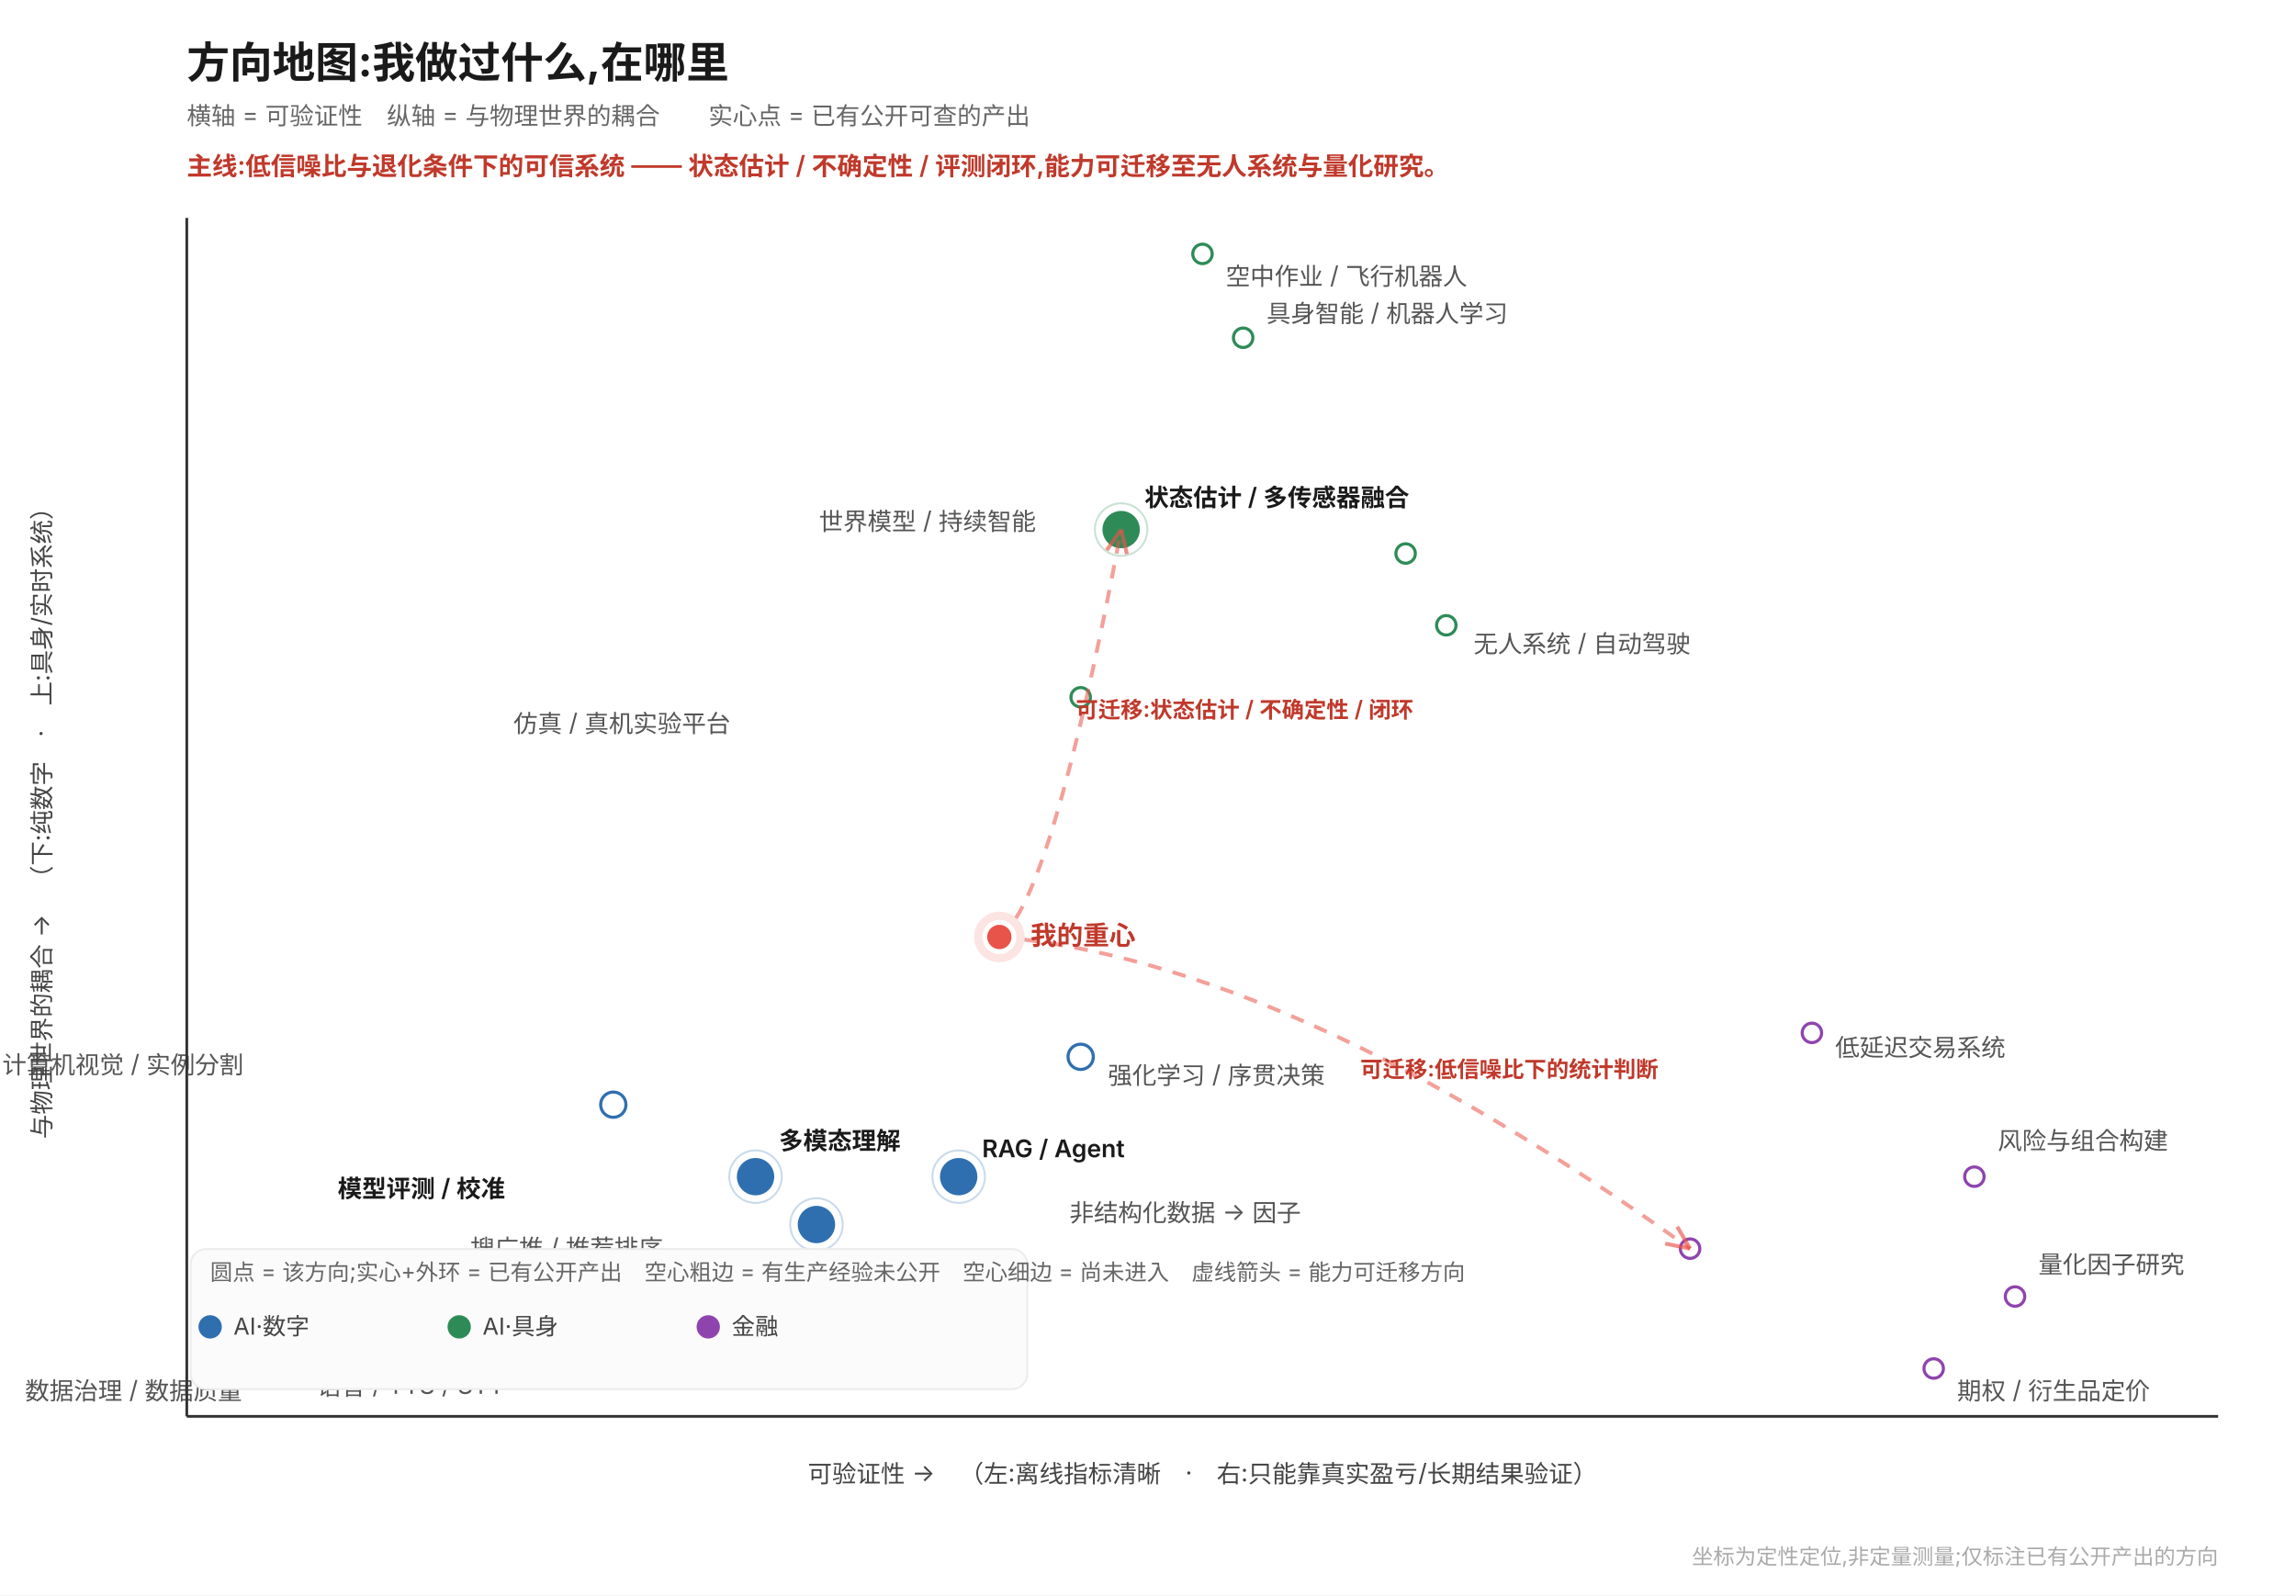
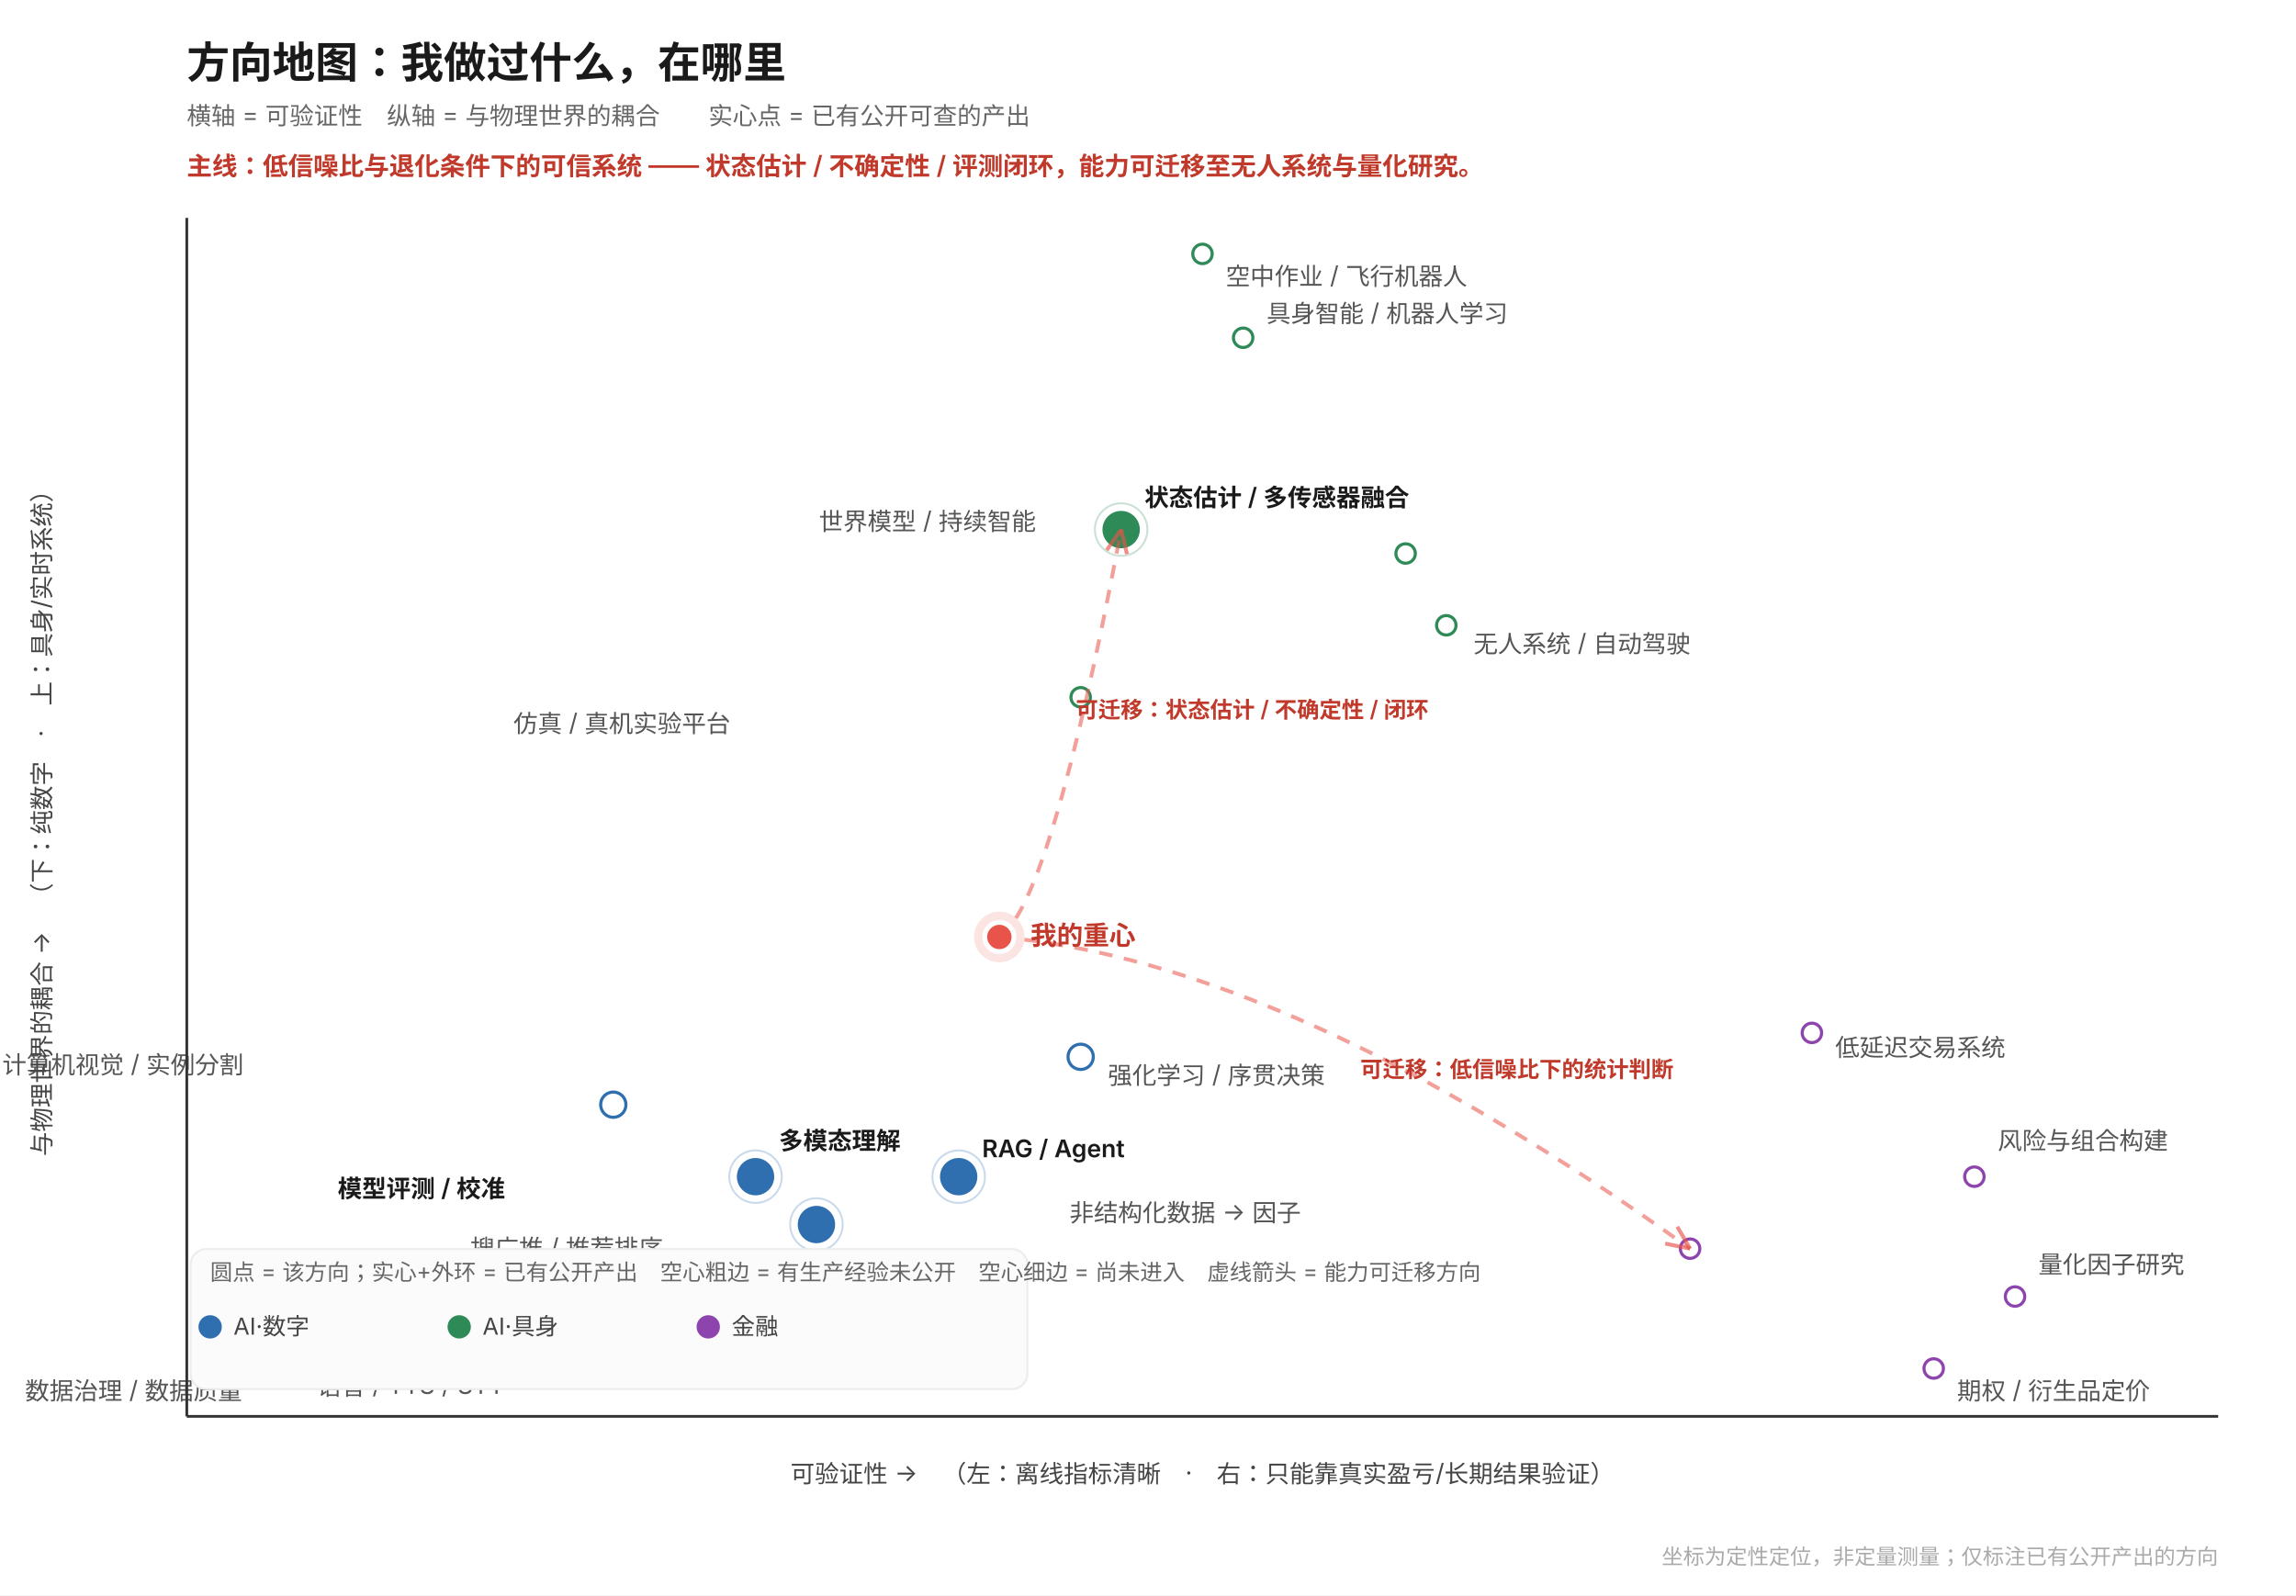
<svg xmlns="http://www.w3.org/2000/svg" width="1180" height="820" viewBox="0 0 1180 820" font-family="-apple-system,BlinkMacSystemFont,'Noto Sans SC','Microsoft YaHei',sans-serif">
  <rect width="1180" height="820" fill="#ffffff" />
-   <text x="96" y="40" font-size="22" font-weight="700" fill="#1a1a1a">方向地图:我做过什么,在哪里</text>
+   <text x="96" y="40" font-size="22" font-weight="700" fill="#1a1a1a">方向地图：我做过什么，在哪里</text>
  <text x="96" y="64" font-size="12.5" fill="#666">横轴 = 可验证性　纵轴 = 与物理世界的耦合　　实心点 = 已有公开可查的产出</text>
-   <text x="96" y="90" font-size="13" font-weight="600" fill="#c0392b">主线:低信噪比与退化条件下的可信系统 —— 状态估计 / 不确定性 / 评测闭环,能力可迁移至无人系统与量化研究。</text>
+   <text x="96" y="90" font-size="13" font-weight="600" fill="#c0392b">主线：低信噪比与退化条件下的可信系统 —— 状态估计 / 不确定性 / 评测闭环，能力可迁移至无人系统与量化研究。</text>
  <circle cx="231.7" cy="654.1" r="6.5" fill="#ffffff" stroke="#2f6fb0" stroke-width="1.6" />
  <text x="241.7" y="646.1" font-size="12.5" font-weight="400" fill="#555" text-anchor="start">搜广推 / 推荐排序</text>
  <circle cx="263.0" cy="697.2" r="5.0" fill="#ffffff" stroke="#2f6fb0" stroke-width="1.6" />
  <text x="273.0" y="711.2" font-size="12.5" font-weight="400" fill="#555" text-anchor="start">CTR / CVR 建模</text>
  <circle cx="367.4" cy="666.4" r="8.5" fill="#2f6fb0" stroke="#2f6fb0" stroke-width="2.2" />
  <circle cx="367.4" cy="666.4" r="13.5" fill="none" stroke="#2f6fb0" stroke-opacity="0.25" />
  <text x="379.4" y="682.4" font-size="12.5" font-weight="600" fill="#1a1a1a" text-anchor="start">NLP / 文档理解</text>
  <circle cx="388.3" cy="604.8" r="8.5" fill="#2f6fb0" stroke="#2f6fb0" stroke-width="2.2" />
  <circle cx="388.3" cy="604.8" r="13.5" fill="none" stroke="#2f6fb0" stroke-opacity="0.25" />
  <text x="400.3" y="590.8" font-size="12.5" font-weight="600" fill="#1a1a1a" text-anchor="start">多模态理解</text>
  <circle cx="492.7" cy="604.8" r="8.5" fill="#2f6fb0" stroke="#2f6fb0" stroke-width="2.2" />
  <circle cx="492.7" cy="604.8" r="13.5" fill="none" stroke="#2f6fb0" stroke-opacity="0.25" />
  <text x="504.7" y="594.8" font-size="12.5" font-weight="600" fill="#1a1a1a" text-anchor="start">RAG / Agent</text>
  <circle cx="555.4" cy="543.2" r="6.5" fill="#ffffff" stroke="#2f6fb0" stroke-width="1.6" />
  <text x="569.4" y="557.2" font-size="12.5" font-weight="400" fill="#555" text-anchor="start">强化学习 / 序贯决策</text>
  <circle cx="471.8" cy="654.1" r="6.5" fill="#ffffff" stroke="#2f6fb0" stroke-width="1.6" />
  <text x="321.8" y="670.1" font-size="12.5" font-weight="400" fill="#555" text-anchor="end">大模型对齐 RLHF</text>
  <circle cx="419.6" cy="629.4" r="8.5" fill="#2f6fb0" stroke="#2f6fb0" stroke-width="2.2" />
  <circle cx="419.6" cy="629.4" r="13.5" fill="none" stroke="#2f6fb0" stroke-opacity="0.25" />
  <text x="259.6" y="615.4" font-size="12.5" font-weight="600" fill="#1a1a1a" text-anchor="end">模型评测 / 校准</text>
  <circle cx="294.4" cy="703.4" r="6.5" fill="#ffffff" stroke="#2f6fb0" stroke-width="1.6" />
  <text x="124.4" y="719.4" font-size="12.5" font-weight="400" fill="#555" text-anchor="end">数据治理 / 数据质量</text>
  <circle cx="315.2" cy="567.8" r="6.5" fill="#ffffff" stroke="#2f6fb0" stroke-width="1.6" />
  <text x="125.2" y="551.8" font-size="12.5" font-weight="400" fill="#555" text-anchor="end">计算机视觉 / 实例分割</text>
  <circle cx="409.2" cy="691.0" r="6.5" fill="#ffffff" stroke="#2f6fb0" stroke-width="1.6" />
  <text x="259.2" y="717.0" font-size="12.5" font-weight="400" fill="#555" text-anchor="end">语音 / TTS / STT</text>
  <circle cx="576.2" cy="272.2" r="8.5" fill="#2e8b57" stroke="#2e8b57" stroke-width="2.2" />
  <circle cx="576.2" cy="272.2" r="13.5" fill="none" stroke="#2e8b57" stroke-opacity="0.25" />
  <text x="588.2" y="260.2" font-size="12.5" font-weight="600" fill="#1a1a1a" text-anchor="start">状态估计 / 多传感器融合</text>
  <circle cx="638.9" cy="173.6" r="5.0" fill="#ffffff" stroke="#2e8b57" stroke-width="1.6" />
  <text x="650.9" y="165.6" font-size="12.5" font-weight="400" fill="#555" text-anchor="start">具身智能 / 机器人学习</text>
  <circle cx="618.0" cy="130.5" r="5.0" fill="#ffffff" stroke="#2e8b57" stroke-width="1.6" />
  <text x="630.0" y="146.5" font-size="12.5" font-weight="400" fill="#555" text-anchor="start">空中作业 / 飞行机器人</text>
  <circle cx="743.3" cy="321.4" r="5.0" fill="#ffffff" stroke="#2e8b57" stroke-width="1.6" />
  <text x="757.3" y="335.4" font-size="12.5" font-weight="400" fill="#555" text-anchor="start">无人系统 / 自动驾驶</text>
  <circle cx="722.4" cy="284.5" r="5.0" fill="#ffffff" stroke="#2e8b57" stroke-width="1.6" />
  <text x="532.4" y="272.5" font-size="12.5" font-weight="400" fill="#555" text-anchor="end">世界模型 / 持续智能</text>
  <circle cx="555.4" cy="358.4" r="5.0" fill="#ffffff" stroke="#2e8b57" stroke-width="1.6" />
  <text x="375.4" y="376.4" font-size="12.5" font-weight="400" fill="#555" text-anchor="end">仿真 / 真机实验平台</text>
  <circle cx="1035.6" cy="666.4" r="5.0" fill="#ffffff" stroke="#8e44ad" stroke-width="1.6" />
  <text x="1047.6" y="654.4" font-size="12.5" font-weight="400" fill="#555" text-anchor="start">量化因子研究</text>
  <circle cx="993.8" cy="703.4" r="5.0" fill="#ffffff" stroke="#8e44ad" stroke-width="1.6" />
  <text x="1005.8" y="719.4" font-size="12.5" font-weight="400" fill="#555" text-anchor="start">期权 / 衍生品定价</text>
  <circle cx="868.6" cy="641.8" r="5.0" fill="#ffffff" stroke="#8e44ad" stroke-width="1.6" />
  <text x="668.6" y="627.8" font-size="12.5" font-weight="400" fill="#555" text-anchor="end">非结构化数据 → 因子</text>
  <circle cx="931.2" cy="530.9" r="5.0" fill="#ffffff" stroke="#8e44ad" stroke-width="1.6" />
  <text x="943.2" y="542.9" font-size="12.5" font-weight="400" fill="#555" text-anchor="start">低延迟交易系统</text>
  <circle cx="1014.7" cy="604.8" r="5.0" fill="#ffffff" stroke="#8e44ad" stroke-width="1.6" />
  <text x="1026.7" y="590.8" font-size="12.5" font-weight="400" fill="#555" text-anchor="start">风险与组合构建</text>
  <path d="M 513.6 481.6 Q 539.9 464.8 576.2 272.2" fill="none" stroke="#e8534a" stroke-width="2" stroke-dasharray="7 6" stroke-opacity="0.55" />
  <line x1="576.2" y1="272.2" x2="579.2" y2="284.8" stroke="#e8534a" stroke-width="2" stroke-opacity="0.65" />
  <line x1="576.2" y1="272.2" x2="568.8" y2="282.8" stroke="#e8534a" stroke-width="2" stroke-opacity="0.65" />
-   <text x="552.9" y="368.9" font-size="11.5" fill="#c0392b" font-weight="600">可迁移:状态估计 / 不确定性 / 闭环</text>
+   <text x="552.9" y="368.9" font-size="11.5" fill="#c0392b" font-weight="600">可迁移：状态估计 / 不确定性 / 闭环</text>
  <path d="M 513.6 481.6 Q 662.7 494.4 868.6 641.8" fill="none" stroke="#e8534a" stroke-width="2" stroke-dasharray="7 6" stroke-opacity="0.55" />
  <line x1="868.6" y1="641.8" x2="855.8" y2="639.2" stroke="#e8534a" stroke-width="2" stroke-opacity="0.65" />
  <line x1="868.6" y1="641.8" x2="862.0" y2="630.5" stroke="#e8534a" stroke-width="2" stroke-opacity="0.65" />
-   <text x="699.1" y="553.7" font-size="11.5" fill="#c0392b" font-weight="600">可迁移:低信噪比下的统计判断</text>
+   <text x="699.1" y="553.7" font-size="11.5" fill="#c0392b" font-weight="600">可迁移：低信噪比下的统计判断</text>
  <circle cx="513.6" cy="481.6" r="13" fill="#e8534a" fill-opacity="0.16" />
  <circle cx="513.6" cy="481.6" r="7.5" fill="#e8534a" stroke="#ffffff" stroke-width="2.5" />
  <text x="529.6" y="485.6" font-size="13.5" font-weight="700" fill="#c0392b">我的重心</text>
  <line x1="96" y1="728" x2="1140" y2="728" stroke="#333" stroke-width="1.4" />
  <line x1="96" y1="112" x2="96" y2="728" stroke="#333" stroke-width="1.4" />
-   <text x="618" y="762" text-anchor="middle" font-size="12.5" fill="#444">可验证性 →　（左:离线指标清晰　·　右:只能靠真实盈亏/长期结果验证）</text>
-   <text x="26" y="420" font-size="12.5" fill="#444" text-anchor="middle" transform="rotate(-90 26 420)">与物理世界的耦合 →　（下:纯数字　·　上:具身/实时系统）</text>
+   <text x="618" y="762" text-anchor="middle" font-size="12.5" fill="#444">可验证性 →　（左：离线指标清晰　·　右：只能靠真实盈亏/长期结果验证）</text>
+   <text x="26" y="420" font-size="12.5" fill="#444" text-anchor="middle" transform="rotate(-90 26 420)">与物理世界的耦合 →　（下：纯数字　·　上：具身/实时系统）</text>
  <rect x="98" y="642" width="430" height="72" rx="8" fill="#fbfbfb" stroke="#ececec" />
-   <text x="108" y="658" font-size="11.5" fill="#666">圆点 = 该方向;实心+外环 = 已有公开产出　空心粗边 = 有生产经验未公开　空心细边 = 尚未进入　虚线箭头 = 能力可迁移方向</text>
+   <text x="108" y="658" font-size="11.5" fill="#666">圆点 = 该方向；实心+外环 = 已有公开产出　空心粗边 = 有生产经验未公开　空心细边 = 尚未进入　虚线箭头 = 能力可迁移方向</text>
  <circle cx="108" cy="682" r="6" fill="#2f6fb0" />
  <text x="120" y="686" font-size="12" fill="#444">AI·数字</text>
  <circle cx="236" cy="682" r="6" fill="#2e8b57" />
  <text x="248" y="686" font-size="12" fill="#444">AI·具身</text>
  <circle cx="364" cy="682" r="6" fill="#8e44ad" />
  <text x="376" y="686" font-size="12" fill="#444">金融</text>
-   <text x="1140" y="804" font-size="11" fill="#aaa" text-anchor="end">坐标为定性定位,非定量测量;仅标注已有公开产出的方向</text>
+   <text x="1140" y="804" font-size="11" fill="#aaa" text-anchor="end">坐标为定性定位，非定量测量；仅标注已有公开产出的方向</text>
</svg>
